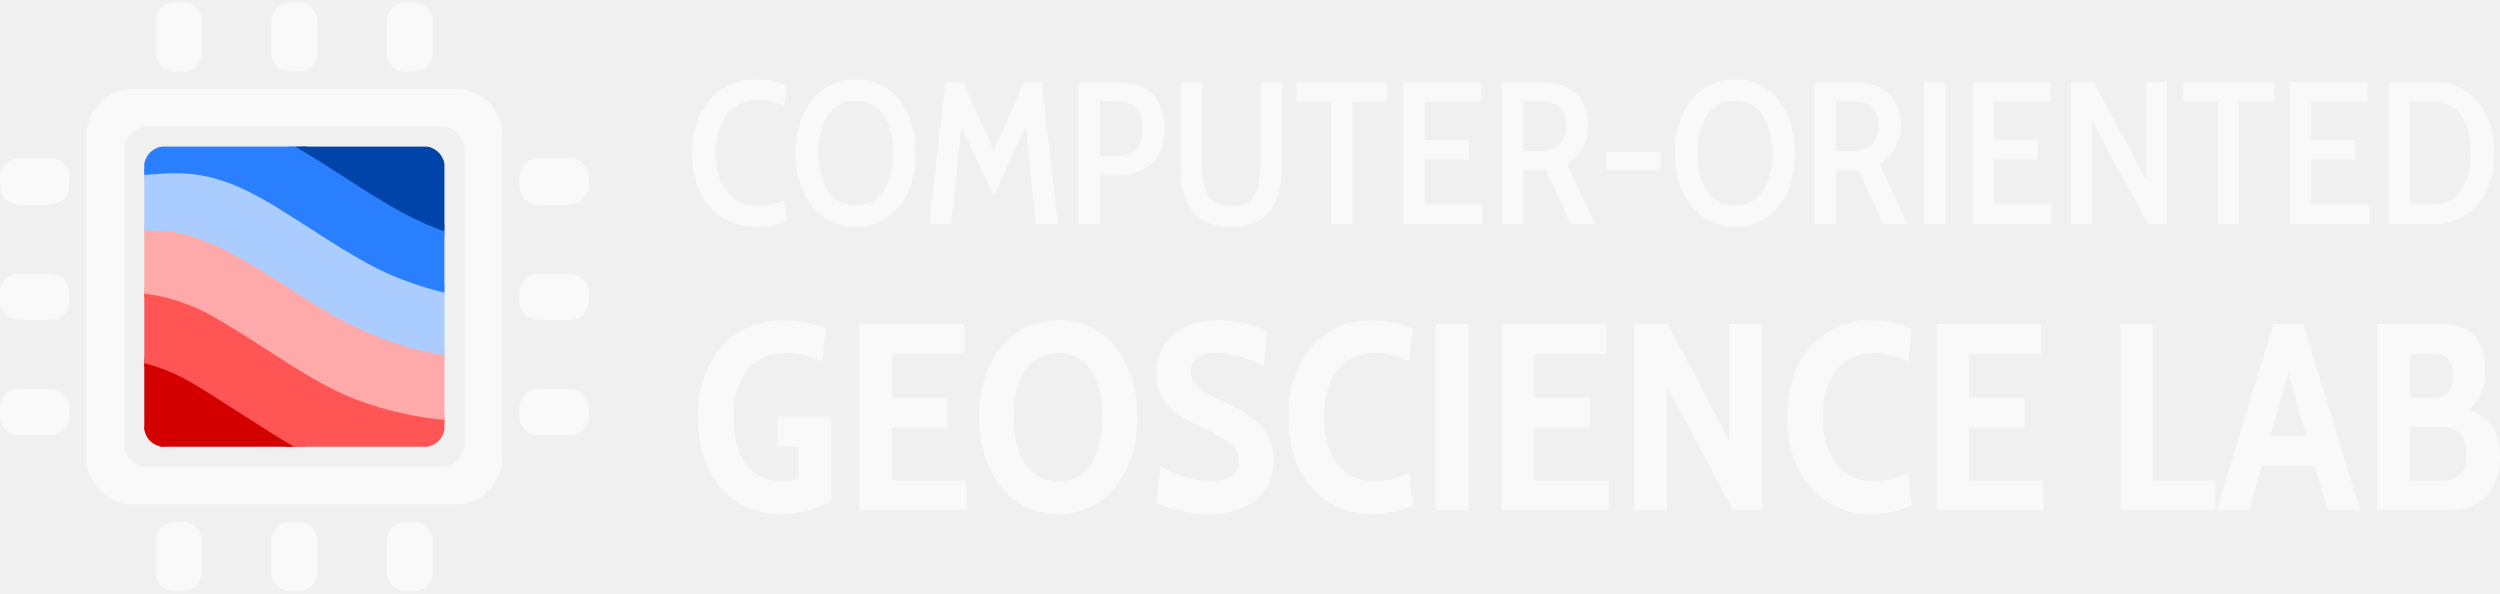
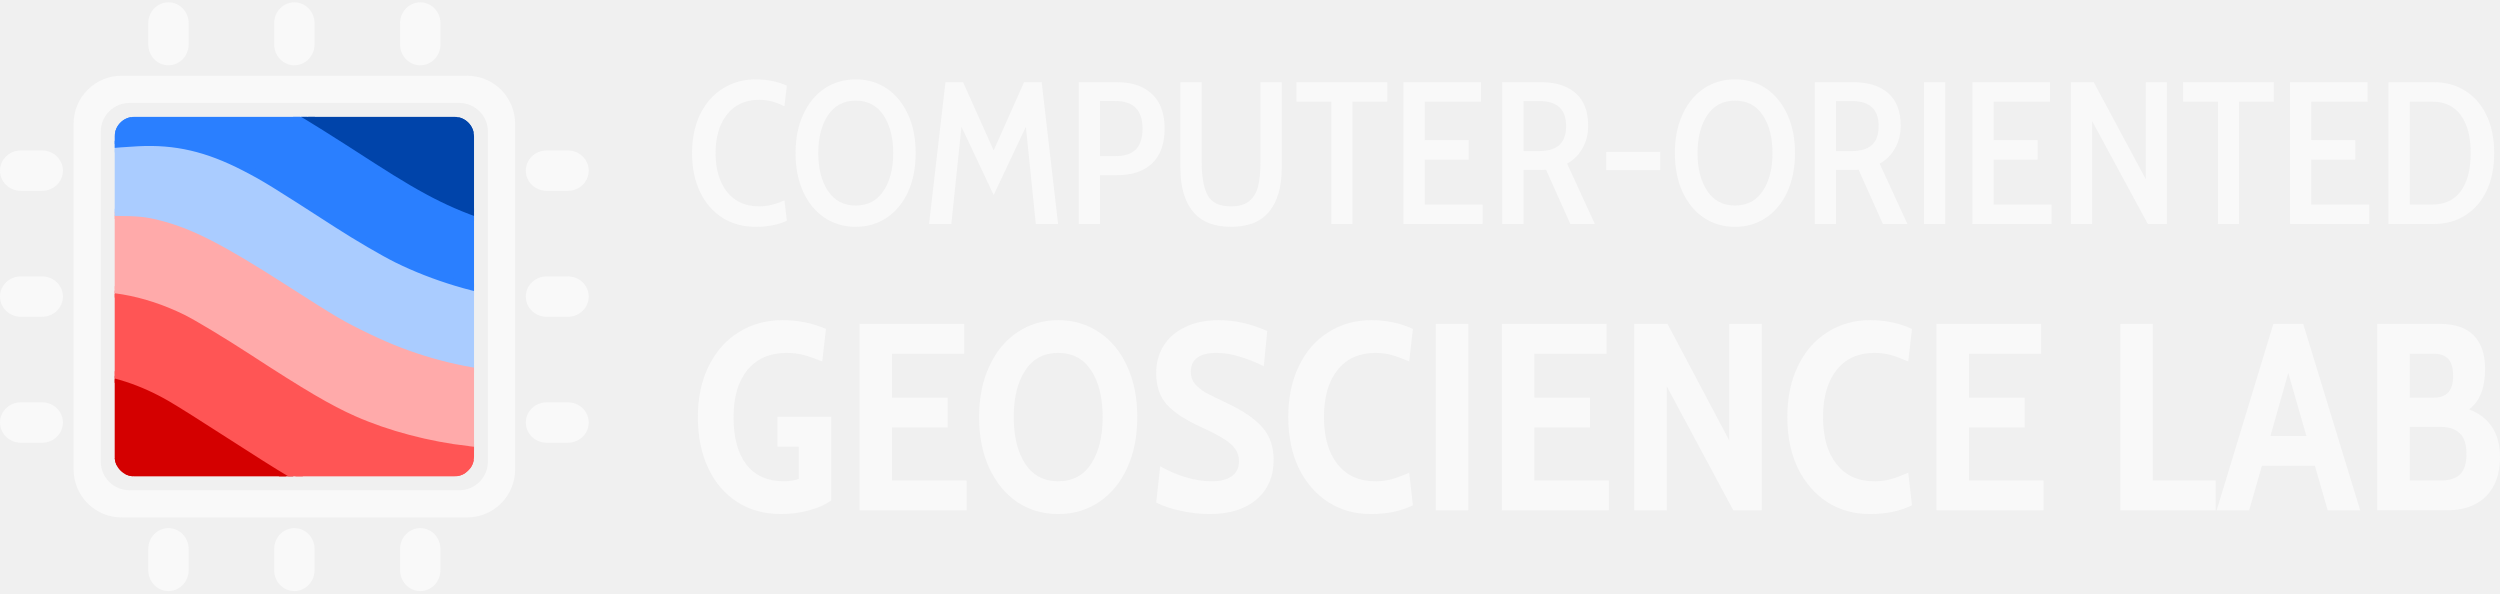
<svg xmlns="http://www.w3.org/2000/svg" width="891.766mm" height="211.667mm" viewBox="0 0 891.766 211.667" version="1.1" id="svg8">
  <defs id="defs2">
    <clipPath clipPathUnits="userSpaceOnUse" id="clipPath846">
      <path style="fill:none;fill-opacity:1;fill-rule:nonzero;stroke:#ffffff;stroke-width:0.924;stroke-linecap:round;stroke-miterlimit:4;stroke-dasharray:none" d="m -598.054,-154.244 a 70.113,70.113 0 0 1 -70.113,70.113 70.113,70.113 0 0 1 -70.113,-70.113 70.113,70.113 0 0 1 70.113,-70.113 70.113,70.113 0 0 1 70.113,70.113 z" id="path848" />
    </clipPath>
    <clipPath clipPathUnits="userSpaceOnUse" id="clipPath1107">
      <rect style="fill:none;fill-opacity:1;stroke:#ffff00;stroke-width:0.939" id="rect1109" width="113.859" height="113.859" x="611.328" y="-211.117" ry="7.558" transform="scale(-1,1)" />
    </clipPath>
    <clipPath clipPathUnits="userSpaceOnUse" id="clipPath1107-75-6">
      <rect style="fill:none;fill-opacity:1;stroke:#ffff00;stroke-width:0.939" id="rect1109-3-2" width="113.859" height="113.859" x="611.328" y="-211.117" ry="7.558" transform="scale(-1,1)" />
+     </clipPath>
+     <clipPath clipPathUnits="userSpaceOnUse" id="clipPath919">
+       <rect style="fill:none;fill-opacity:1;stroke:#ffff00;stroke-width:0.923" id="rect921" width="111.793" height="112.089" x="98.29" y="612.213" ry="6.103" transform="matrix(0,-1,-1,0,0,0)" />
+     </clipPath>
+     <clipPath clipPathUnits="userSpaceOnUse" id="clipPath919-3">
+       <rect style="fill:none;fill-opacity:1;stroke:#ffff00;stroke-width:0.923" id="rect921-6" width="111.793" height="112.089" x="98.29" y="612.213" ry="6.103" transform="matrix(0,-1,-1,0,0,0)" />
    </clipPath>
  </defs>
  <g id="layer1" transform="translate(774.0003,260.0771)">
    <g id="g889" transform="matrix(1.11045,0,0,1.11045,72.46816,12.05598)">
      <g aria-label="COMPUTER-ORIENTED " style="font-style:normal;font-variant:normal;font-weight:normal;font-stretch:normal;font-size:65.066px;line-height:1.25;font-family:ABeeZee;-inkscape-font-specification:ABeeZee;letter-spacing:0px;word-spacing:0px;fill:#f9f9f9;fill-opacity:1;stroke:none;stroke-width:0.488" id="text826">
        <path d="m -519.469,-172.204 q -6.051,0 -10.671,-2.863 -4.62,-2.928 -7.222,-8.263 -2.603,-5.401 -2.603,-12.558 0,-7.092 2.603,-12.493 2.668,-5.401 7.287,-8.263 4.685,-2.928 10.541,-2.928 5.401,0 10.02,2.017 l -0.781,6.637 q -2.082,-1.041 -4.034,-1.562 -1.887,-0.521 -4.099,-0.521 -6.637,0 -10.346,4.75 -3.644,4.685 -3.644,12.363 0,7.678 3.644,12.428 3.709,4.685 10.346,4.685 4.034,0 8.133,-1.952 l 0.781,6.572 q -4.229,1.952 -9.955,1.952 z" style="font-style:normal;font-variant:normal;font-weight:500;font-stretch:condensed;font-family:'Cabin Condensed';-inkscape-font-specification:'Cabin Condensed,  Medium Condensed';fill:#f9f9f9;fill-opacity:1;stroke-width:0.488" id="path902" />
        <path d="m -487.391,-172.204 q -5.596,0 -10.02,-2.928 -4.359,-2.928 -6.832,-8.263 -2.473,-5.401 -2.473,-12.493 0,-7.092 2.473,-12.428 2.473,-5.401 6.832,-8.328 4.425,-2.928 10.02,-2.928 5.596,0 9.955,2.928 4.359,2.928 6.832,8.328 2.473,5.335 2.473,12.428 0,7.092 -2.473,12.493 -2.473,5.335 -6.832,8.263 -4.359,2.928 -9.955,2.928 z m 0,-6.832 q 5.791,0 8.914,-4.685 3.123,-4.685 3.123,-12.167 0,-7.483 -3.123,-12.167 -3.123,-4.685 -8.914,-4.685 -5.791,0 -8.914,4.685 -3.123,4.685 -3.123,12.167 0,7.483 3.123,12.167 3.123,4.685 8.914,4.685 z" style="font-style:normal;font-variant:normal;font-weight:500;font-stretch:condensed;font-family:'Cabin Condensed';-inkscape-font-specification:'Cabin Condensed,  Medium Condensed';fill:#f9f9f9;fill-opacity:1;stroke-width:0.488" id="path904" />
        <path d="m -429.548,-173.115 -3.188,-31.232 -10.346,21.927 -10.346,-21.927 -3.253,31.232 h -7.157 l 5.27,-45.546 h 5.661 l 9.825,21.927 9.76,-21.927 h 5.661 l 5.27,45.546 z" style="font-style:normal;font-variant:normal;font-weight:500;font-stretch:condensed;font-family:'Cabin Condensed';-inkscape-font-specification:'Cabin Condensed,  Medium Condensed';fill:#f9f9f9;fill-opacity:1;stroke-width:0.488" id="path906" />
        <path d="m -415.754,-218.662 h 12.363 q 7.157,0 11.191,3.839 4.034,3.774 4.034,11.061 0,7.352 -4.034,11.191 -4.034,3.774 -11.191,3.774 h -5.531 v 15.681 h -6.832 z m 11.777,23.749 q 4.425,0 6.572,-2.147 2.147,-2.212 2.147,-6.702 0,-8.849 -8.719,-8.849 h -4.945 v 17.698 z" style="font-style:normal;font-variant:normal;font-weight:500;font-stretch:condensed;font-family:'Cabin Condensed';-inkscape-font-specification:'Cabin Condensed,  Medium Condensed';fill:#f9f9f9;fill-opacity:1;stroke-width:0.488" id="path908" />
        <path d="m -366.824,-172.204 q -8.198,0 -12.232,-4.88 -4.034,-4.945 -4.034,-13.859 v -27.718 h 6.832 v 25.831 q 0,6.832 1.887,10.476 1.952,3.579 7.548,3.579 3.839,0 5.921,-1.757 2.082,-1.822 2.798,-4.815 0.716,-3.058 0.716,-7.483 v -25.831 h 6.832 v 27.718 q 0,8.914 -4.034,13.859 -4.034,4.88 -12.232,4.88 z" style="font-style:normal;font-variant:normal;font-weight:500;font-stretch:condensed;font-family:'Cabin Condensed';-inkscape-font-specification:'Cabin Condensed,  Medium Condensed';fill:#f9f9f9;fill-opacity:1;stroke-width:0.488" id="path910" />
        <path d="m -334.616,-212.415 h -11.191 v -6.246 h 29.15 v 6.246 h -11.191 v 39.3 h -6.767 z" style="font-style:normal;font-variant:normal;font-weight:500;font-stretch:condensed;font-family:'Cabin Condensed';-inkscape-font-specification:'Cabin Condensed,  Medium Condensed';fill:#f9f9f9;fill-opacity:1;stroke-width:0.488" id="path912" />
        <path d="m -311.452,-218.662 h 24.92 v 6.246 h -18.088 v 12.363 h 14.119 v 6.246 h -14.119 v 14.445 h 18.609 v 6.246 h -25.441 z" style="font-style:normal;font-variant:normal;font-weight:500;font-stretch:condensed;font-family:'Cabin Condensed';-inkscape-font-specification:'Cabin Condensed,  Medium Condensed';fill:#f9f9f9;fill-opacity:1;stroke-width:0.488" id="path914" />
        <path d="m -279.7,-218.662 h 12.363 q 7.157,0 11.191,3.514 4.034,3.514 4.034,10.476 0,4.034 -1.822,7.222 -1.757,3.188 -4.945,4.945 l 8.914,19.39 h -7.873 l -7.808,-17.438 q -0.39,0.065 -1.497,0.065 h -5.726 v 17.373 h -6.832 z m 11.777,22.123 q 4.425,0 6.572,-1.952 2.147,-2.017 2.147,-6.051 0,-4.099 -2.147,-6.051 -2.147,-2.017 -6.572,-2.017 h -4.945 v 16.071 z" style="font-style:normal;font-variant:normal;font-weight:500;font-stretch:condensed;font-family:'Cabin Condensed';-inkscape-font-specification:'Cabin Condensed,  Medium Condensed';fill:#f9f9f9;fill-opacity:1;stroke-width:0.488" id="path916" />
        <path d="m -246.321,-196.279 h 17.373 v 5.856 h -17.373 z" style="font-style:normal;font-variant:normal;font-weight:500;font-stretch:condensed;font-family:'Cabin Condensed';-inkscape-font-specification:'Cabin Condensed,  Medium Condensed';fill:#f9f9f9;fill-opacity:1;stroke-width:0.488" id="path918" />
        <path d="m -204.939,-172.204 q -5.596,0 -10.02,-2.928 -4.359,-2.928 -6.832,-8.263 -2.473,-5.401 -2.473,-12.493 0,-7.092 2.473,-12.428 2.473,-5.401 6.832,-8.328 4.425,-2.928 10.02,-2.928 5.596,0 9.955,2.928 4.359,2.928 6.832,8.328 2.473,5.335 2.473,12.428 0,7.092 -2.473,12.493 -2.473,5.335 -6.832,8.263 -4.359,2.928 -9.955,2.928 z m 0,-6.832 q 5.791,0 8.914,-4.685 3.123,-4.685 3.123,-12.167 0,-7.483 -3.123,-12.167 -3.123,-4.685 -8.914,-4.685 -5.791,0 -8.914,4.685 -3.123,4.685 -3.123,12.167 0,7.483 3.123,12.167 3.123,4.685 8.914,4.685 z" style="font-style:normal;font-variant:normal;font-weight:500;font-stretch:condensed;font-family:'Cabin Condensed';-inkscape-font-specification:'Cabin Condensed,  Medium Condensed';fill:#f9f9f9;fill-opacity:1;stroke-width:0.488" id="path920" />
        <path d="m -179.303,-218.662 h 12.363 q 7.157,0 11.191,3.514 4.034,3.514 4.034,10.476 0,4.034 -1.822,7.222 -1.757,3.188 -4.945,4.945 l 8.914,19.39 h -7.873 l -7.808,-17.438 q -0.39,0.065 -1.497,0.065 h -5.726 v 17.373 h -6.832 z m 11.777,22.123 q 4.425,0 6.572,-1.952 2.147,-2.017 2.147,-6.051 0,-4.099 -2.147,-6.051 -2.147,-2.017 -6.572,-2.017 h -4.945 v 16.071 z" style="font-style:normal;font-variant:normal;font-weight:500;font-stretch:condensed;font-family:'Cabin Condensed';-inkscape-font-specification:'Cabin Condensed,  Medium Condensed';fill:#f9f9f9;fill-opacity:1;stroke-width:0.488" id="path922" />
        <path d="m -144.232,-218.662 h 6.832 v 45.546 h -6.832 z" style="font-style:normal;font-variant:normal;font-weight:500;font-stretch:condensed;font-family:'Cabin Condensed';-inkscape-font-specification:'Cabin Condensed,  Medium Condensed';fill:#f9f9f9;fill-opacity:1;stroke-width:0.488" id="path924" />
        <path d="m -128.681,-218.662 h 24.92 v 6.246 h -18.088 v 12.363 h 14.119 v 6.246 h -14.119 v 14.445 h 18.609 v 6.246 h -25.441 z" style="font-style:normal;font-variant:normal;font-weight:500;font-stretch:condensed;font-family:'Cabin Condensed';-inkscape-font-specification:'Cabin Condensed,  Medium Condensed';fill:#f9f9f9;fill-opacity:1;stroke-width:0.488" id="path926" />
        <path d="m -97.059,-218.662 h 7.352 l 16.722,31.167 v -31.167 h 6.767 v 45.546 h -6.116 l -17.893,-33.054 v 33.054 h -6.832 z" style="font-style:normal;font-variant:normal;font-weight:500;font-stretch:condensed;font-family:'Cabin Condensed';-inkscape-font-specification:'Cabin Condensed,  Medium Condensed';fill:#f9f9f9;fill-opacity:1;stroke-width:0.488" id="path928" />
        <path d="m -49.821,-212.415 h -11.191 v -6.246 h 29.15 v 6.246 h -11.191 v 39.3 h -6.767 z" style="font-style:normal;font-variant:normal;font-weight:500;font-stretch:condensed;font-family:'Cabin Condensed';-inkscape-font-specification:'Cabin Condensed,  Medium Condensed';fill:#f9f9f9;fill-opacity:1;stroke-width:0.488" id="path930" />
        <path d="m -26.658,-218.662 h 24.92 v 6.246 H -19.826 v 12.363 h 14.119 v 6.246 H -19.826 v 14.445 h 18.609 v 6.246 h -25.441 z" style="font-style:normal;font-variant:normal;font-weight:500;font-stretch:condensed;font-family:'Cabin Condensed';-inkscape-font-specification:'Cabin Condensed,  Medium Condensed';fill:#f9f9f9;fill-opacity:1;stroke-width:0.488" id="path932" />
        <path d="M 4.965,-218.662 H 19.604 q 5.596,0 9.955,2.733 4.425,2.733 6.897,7.873 2.473,5.14 2.473,12.167 0,7.027 -2.473,12.167 -2.473,5.14 -6.897,7.873 -4.359,2.733 -9.955,2.733 H 4.965 Z m 14.054,39.3 q 6.051,0 9.174,-4.294 3.188,-4.359 3.188,-12.232 0,-7.873 -3.188,-12.167 -3.123,-4.359 -9.174,-4.359 h -7.222 v 33.054 z" style="font-style:normal;font-variant:normal;font-weight:500;font-stretch:condensed;font-family:'Cabin Condensed';-inkscape-font-specification:'Cabin Condensed,  Medium Condensed';fill:#f9f9f9;fill-opacity:1;stroke-width:0.488" id="path934" />
      </g>
      <g aria-label="GEOSCIENCE LAB" style="font-style:normal;font-variant:normal;font-weight:normal;font-stretch:normal;font-size:85.547px;line-height:1.25;font-family:ABeeZee;-inkscape-font-specification:ABeeZee;letter-spacing:0px;word-spacing:0px;fill:#f9f9f9;fill-opacity:1;stroke:none;stroke-width:0.642" id="text832">
        <path d="m -511.411,-79.945 q -7.956,0 -14.03,-3.85 -5.988,-3.85 -9.325,-10.864 -3.336,-7.1 -3.336,-16.425 0,-9.41 3.507,-16.425 3.507,-7.1 9.667,-10.864 6.159,-3.85 13.944,-3.85 7.614,0 14.03,2.823 l -1.198,10.437 q -3.336,-1.369 -5.903,-2.053 -2.481,-0.684 -5.561,-0.684 -8.041,0 -12.575,5.475 -4.448,5.475 -4.448,15.142 0,9.838 4.106,15.227 4.192,5.389 12.062,5.389 2.652,0 4.791,-0.77 v -10.351 h -6.844 v -9.581 h 17.28 v 26.862 q -2.909,2.053 -7.1,3.165 -4.192,1.198 -9.068,1.198 z" style="font-style:normal;font-variant:normal;font-weight:bold;font-stretch:condensed;font-family:'Cabin Condensed';-inkscape-font-specification:'Cabin Condensed,  Bold Condensed';fill:#f9f9f9;fill-opacity:1;stroke-width:0.642" id="path937" />
        <path d="m -486.175,-141.025 h 33.62 v 9.581 h -23.183 v 14.115 h 17.879 v 9.581 h -17.879 v 17.024 h 23.953 v 9.581 h -34.39 z" style="font-style:normal;font-variant:normal;font-weight:bold;font-stretch:condensed;font-family:'Cabin Condensed';-inkscape-font-specification:'Cabin Condensed,  Bold Condensed';fill:#f9f9f9;fill-opacity:1;stroke-width:0.642" id="path939" />
        <path d="m -422.357,-79.945 q -7.357,0 -13.174,-3.85 -5.732,-3.935 -8.982,-10.95 -3.251,-7.1 -3.251,-16.339 0,-9.239 3.251,-16.254 3.251,-7.1 8.982,-10.95 5.817,-3.935 13.174,-3.935 7.357,0 13.089,3.85 5.817,3.85 9.068,10.95 3.251,7.1 3.251,16.339 0,9.239 -3.251,16.339 -3.251,7.1 -9.068,10.95 -5.732,3.85 -13.089,3.85 z m 0,-10.522 q 6.929,0 10.608,-5.646 3.679,-5.646 3.679,-14.971 0,-9.325 -3.679,-14.971 -3.679,-5.646 -10.608,-5.646 -6.929,0 -10.608,5.646 -3.679,5.646 -3.679,14.971 0,9.325 3.679,14.971 3.679,5.646 10.608,5.646 z" style="font-style:normal;font-variant:normal;font-weight:bold;font-stretch:condensed;font-family:'Cabin Condensed';-inkscape-font-specification:'Cabin Condensed,  Bold Condensed';fill:#f9f9f9;fill-opacity:1;stroke-width:0.642" id="path941" />
        <path d="m -373.681,-79.945 q -4.62,0 -9.239,-1.027 -4.534,-0.941 -7.956,-2.652 l 1.283,-11.634 q 8.726,4.791 16.596,4.791 4.106,0 6.416,-1.625 2.31,-1.711 2.31,-4.791 0,-2.31 -1.198,-3.935 -1.112,-1.711 -3.679,-3.251 -2.481,-1.625 -7.186,-3.764 -7.614,-3.422 -11.121,-7.271 -3.422,-3.85 -3.422,-10.095 0,-4.962 2.395,-8.811 2.395,-3.85 6.929,-5.988 4.534,-2.224 10.779,-2.224 7.785,0 15.57,3.507 l -1.112,11.292 q -4.363,-2.139 -8.041,-3.165 -3.593,-1.112 -7.271,-1.112 -3.935,0 -6.074,1.54 -2.053,1.54 -2.053,4.534 0,2.31 1.369,3.935 1.369,1.54 3.336,2.737 2.053,1.112 7.357,3.593 7.614,3.679 11.036,7.699 3.507,4.021 3.507,10.351 0,7.956 -5.475,12.661 -5.475,4.705 -15.056,4.705 z" style="font-style:normal;font-variant:normal;font-weight:bold;font-stretch:condensed;font-family:'Cabin Condensed';-inkscape-font-specification:'Cabin Condensed,  Bold Condensed';fill:#f9f9f9;fill-opacity:1;stroke-width:0.642" id="path943" />
        <path d="m -322.011,-79.945 q -7.528,0 -13.516,-3.764 -5.988,-3.85 -9.496,-10.864 -3.422,-7.1 -3.422,-16.511 0,-9.41 3.422,-16.425 3.422,-7.1 9.496,-10.864 6.074,-3.85 13.687,-3.85 7.357,0 13.431,2.823 l -1.198,10.437 q -3.165,-1.369 -5.561,-2.053 -2.395,-0.684 -5.304,-0.684 -7.785,0 -12.148,5.475 -4.363,5.475 -4.363,15.142 0,9.667 4.363,15.142 4.363,5.475 12.062,5.475 2.994,0 5.389,-0.684 2.395,-0.684 5.561,-2.053 l 1.198,10.437 q -5.646,2.823 -13.602,2.823 z" style="font-style:normal;font-variant:normal;font-weight:bold;font-stretch:condensed;font-family:'Cabin Condensed';-inkscape-font-specification:'Cabin Condensed,  Bold Condensed';fill:#f9f9f9;fill-opacity:1;stroke-width:0.642" id="path945" />
        <path d="m -301.052,-141.025 h 10.437 v 59.883 h -10.437 z" style="font-style:normal;font-variant:normal;font-weight:bold;font-stretch:condensed;font-family:'Cabin Condensed';-inkscape-font-specification:'Cabin Condensed,  Bold Condensed';fill:#f9f9f9;fill-opacity:1;stroke-width:0.642" id="path947" />
        <path d="m -279.837,-141.025 h 33.62 v 9.581 h -23.183 v 14.115 h 17.879 v 9.581 h -17.879 v 17.024 h 23.953 v 9.581 h -34.39 z" style="font-style:normal;font-variant:normal;font-weight:bold;font-stretch:condensed;font-family:'Cabin Condensed';-inkscape-font-specification:'Cabin Condensed,  Bold Condensed';fill:#f9f9f9;fill-opacity:1;stroke-width:0.642" id="path949" />
        <path d="m -237.32,-141.025 h 10.693 l 19.847,37.469 v -37.469 h 10.437 v 59.883 h -9.154 l -21.387,-39.865 v 39.865 h -10.437 z" style="font-style:normal;font-variant:normal;font-weight:bold;font-stretch:condensed;font-family:'Cabin Condensed';-inkscape-font-specification:'Cabin Condensed,  Bold Condensed';fill:#f9f9f9;fill-opacity:1;stroke-width:0.642" id="path951" />
        <path d="m -161.697,-79.945 q -7.528,0 -13.516,-3.764 -5.988,-3.85 -9.496,-10.864 -3.422,-7.1 -3.422,-16.511 0,-9.41 3.422,-16.425 3.422,-7.1 9.496,-10.864 6.074,-3.85 13.687,-3.85 7.357,0 13.431,2.823 l -1.198,10.437 q -3.165,-1.369 -5.561,-2.053 -2.395,-0.684 -5.304,-0.684 -7.785,0 -12.148,5.475 -4.363,5.475 -4.363,15.142 0,9.667 4.363,15.142 4.363,5.475 12.062,5.475 2.994,0 5.389,-0.684 2.395,-0.684 5.561,-2.053 l 1.198,10.437 q -5.646,2.823 -13.602,2.823 z" style="font-style:normal;font-variant:normal;font-weight:bold;font-stretch:condensed;font-family:'Cabin Condensed';-inkscape-font-specification:'Cabin Condensed,  Bold Condensed';fill:#f9f9f9;fill-opacity:1;stroke-width:0.642" id="path953" />
        <path d="m -140.225,-141.025 h 33.62 v 9.581 h -23.183 v 14.115 h 17.879 v 9.581 h -17.879 v 17.024 h 23.953 v 9.581 h -34.39 z" style="font-style:normal;font-variant:normal;font-weight:bold;font-stretch:condensed;font-family:'Cabin Condensed';-inkscape-font-specification:'Cabin Condensed,  Bold Condensed';fill:#f9f9f9;fill-opacity:1;stroke-width:0.642" id="path955" />
        <path d="m -81.198,-141.025 h 10.437 v 50.301 h 20.189 v 9.581 h -30.626 z" style="font-style:normal;font-variant:normal;font-weight:bold;font-stretch:condensed;font-family:'Cabin Condensed';-inkscape-font-specification:'Cabin Condensed,  Bold Condensed';fill:#f9f9f9;fill-opacity:1;stroke-width:0.642" id="path957" />
        <path d="m -18.663,-95.429 h -17.024 l -4.106,14.286 h -10.437 l 18.221,-59.883 h 9.581 l 18.307,59.883 h -10.437 z m -2.737,-9.581 -5.817,-20.275 -5.732,20.275 z" style="font-style:normal;font-variant:normal;font-weight:bold;font-stretch:condensed;font-family:'Cabin Condensed';-inkscape-font-specification:'Cabin Condensed,  Bold Condensed';fill:#f9f9f9;fill-opacity:1;stroke-width:0.642" id="path959" />
        <path d="m 30.868,-113.565 q 9.923,3.85 9.923,15.398 0,8.041 -4.534,12.575 -4.534,4.448 -12.49,4.448 H 1.355 v -59.883 H 21.373 q 7.357,0 10.95,3.679 3.679,3.679 3.679,10.779 0,9.153 -5.133,13.003 z m -19.077,-3.764 h 7.699 q 3.165,0 4.705,-1.711 1.54,-1.711 1.54,-5.304 0,-3.764 -1.54,-5.389 -1.54,-1.711 -4.705,-1.711 H 11.791 Z m 10.095,26.605 q 3.935,0 5.988,-1.882 2.139,-1.968 2.139,-6.587 0,-4.791 -2.224,-6.758 -2.139,-1.968 -5.903,-1.968 H 11.791 v 17.195 z" style="font-style:normal;font-variant:normal;font-weight:bold;font-stretch:condensed;font-family:'Cabin Condensed';-inkscape-font-specification:'Cabin Condensed,  Bold Condensed';fill:#f9f9f9;fill-opacity:1;stroke-width:0.642" id="path961" />
      </g>
    </g>
    <flowRoot xml:space="preserve" id="flowRoot869" style="font-style:normal;font-variant:normal;font-weight:normal;font-stretch:normal;font-size:133.333px;line-height:1.25;font-family:ABeeZee;-inkscape-font-specification:ABeeZee;letter-spacing:0px;word-spacing:0px;fill:#000000;fill-opacity:1;stroke:none" transform="matrix(0.2645833,0,0,0.2645833,-774.0003,-260.0771)">
      <flowRegion id="flowRegion871">
        <rect id="rect873" width="24.244" height="1090.965" x="5563.92" y="1806.112" />
      </flowRegion>
      <flowPara id="flowPara875" />
    </flowRoot>
-     <g id="g995" transform="translate(261.5381,107.0015)">
-       <path id="rect852-1" style="fill:#f9f9f9;fill-opacity:1;stroke:#f9f9f9;stroke-width:1.212" d="m -988.032,-334.757 c -8.874,0 -16.018,7.144 -16.018,16.018 v 114.987 c 0,8.874 7.144,16.018 16.018,16.018 h 114.987 c 8.874,0 16.018,-7.144 16.018,-16.018 v -114.987 c 0,-8.874 -7.144,-16.018 -16.018,-16.018 z m 4.969,12.252 h 105.05 c 4.839,0 8.734,3.896 8.734,8.734 v 105.05 c 0,4.839 -3.896,8.734 -8.734,8.734 h -105.05 c -4.839,0 -8.734,-3.896 -8.734,-8.734 V -313.77 c 0,-4.839 3.896,-8.734 8.734,-8.734 z" />
-       <g clip-path="url(#clipPath1107-75-6)" id="g839-2-8" transform="matrix(0.9402747,0,0,0.940273,-302.1922,-116.2675)">
-         <path style="fill:#d40000;fill-opacity:1;fill-rule:nonzero;stroke:#d40000;stroke-width:2.203;stroke-linecap:round;stroke-miterlimit:4;stroke-dasharray:none" d="m -678.24,-78.208 c -12.225,-1.78 -24.591,-6.697 -34.574,-13.746 -6.108,-4.314 -14.554,-13.128 -18.989,-19.817 -3.683,-5.556 -7.936,-14.121 -8.834,-17.794 -0.367,-1.5 -0.287,-1.584 1.274,-1.339 0.916,0.144 3.501,0.403 5.745,0.575 4.702,0.362 12.304,2.361 17.775,4.675 5.627,2.38 14.55,7.663 27.1,16.045 13.323,8.898 21.678,13.787 29.328,17.159 6.3,2.777 14.921,5.727 20.21,6.915 l 3.497,0.785 -4.662,1.798 c -11.994,4.625 -26.34,6.422 -37.87,4.743 z" id="path971-7-7" />
-         <path style="fill:#ff5555;fill-opacity:1;fill-rule:nonzero;stroke:#ff5555;stroke-width:2.203;stroke-linecap:round;stroke-miterlimit:4;stroke-dasharray:none" d="m -639.788,-87.148 c -10.655,-2.791 -20.932,-6.993 -30.282,-12.379 -2.577,-1.485 -10.849,-6.68 -18.382,-11.545 -7.533,-4.865 -15.81,-10.061 -18.395,-11.546 -9.072,-5.215 -17.878,-8.065 -28.776,-9.313 l -6.083,-0.697 -1.041,-4.079 c -1.319,-5.169 -2.557,-16.525 -1.874,-17.193 0.281,-0.275 3.265,-0.803 6.631,-1.173 13.016,-1.431 25.783,1.375 38.983,8.567 2.689,1.465 10.032,6.082 16.318,10.261 19.328,12.847 28.508,17.968 39.695,22.145 9.793,3.657 24.663,6.821 32.05,6.821 1.605,0 2.918,0.215 2.918,0.478 0,0.967 -9.749,10.469 -13.987,13.633 -4.482,3.345 -11.18,7.473 -12.045,7.422 -0.267,-0.016 -2.845,-0.647 -5.73,-1.403 z" id="path973-0-9" />
-         <path style="fill:#ffaaaa;fill-opacity:1;fill-rule:nonzero;stroke:#ffaaaa;stroke-width:2.203;stroke-linecap:round;stroke-miterlimit:4;stroke-dasharray:none" d="m -613.801,-108.776 c -12.218,-1.401 -24.75,-4.703 -34.999,-9.222 -7.521,-3.316 -15.572,-8.031 -32.593,-19.089 -7.889,-5.125 -17.228,-10.732 -20.754,-12.46 -12.936,-6.339 -26.455,-8.609 -38.59,-6.48 l -4.205,0.738 0.29,-3.529 c 0.554,-6.736 0.835,-8.634 2.023,-13.694 l 1.194,-5.086 3.908,-0.731 c 6.102,-1.141 14.497,-1.425 20.099,-0.678 12.719,1.696 23.407,6.511 43.526,19.609 7.201,4.688 15.553,9.971 18.56,11.741 16.684,9.818 33.886,15.415 52.694,17.145 l 7.36,0.677 -1.111,2.818 c -1.8,4.566 -5.163,11.005 -7.951,15.222 -1.43,2.163 -2.645,3.899 -2.701,3.857 -0.056,-0.042 -3.093,-0.419 -6.751,-0.839 z" id="path975-9-2" />
-         <path style="fill:#aaccff;fill-opacity:1;fill-rule:nonzero;stroke:#aaccff;stroke-width:2.203;stroke-linecap:round;stroke-miterlimit:4;stroke-dasharray:none" d="m -604.528,-132.087 c -14.449,-1.707 -26.889,-5.279 -39.558,-11.36 -8.313,-3.99 -10.341,-5.173 -25.572,-14.923 -20.633,-13.208 -30.209,-18.078 -40.659,-20.68 -4.167,-1.038 -6.956,-1.309 -13.684,-1.332 -4.648,-0.016 -10.221,0.189 -12.385,0.454 -2.962,0.364 -4.552,0.978 -4.552,0.446 0,-1.144 5.74,-12.295 8.08,-15.939 2.509,-3.907 3.129,-4.166 12.431,-5.178 4.721,-0.514 7.649,-0.511 12.297,0.012 13.964,1.571 22.576,5.449 44.741,20.147 6.892,4.57 15.308,9.925 18.703,11.9 14.906,8.671 32.204,14.24 48.465,15.602 l 4.517,0.378 v 3.39 c 0,2.793 -1.2,10.094 -2.743,16.689 -0.358,1.53 -0.441,1.533 -10.079,0.394 z" id="path977-3-0" />
-         <path style="fill:#2a7fff;fill-opacity:1;fill-rule:nonzero;stroke:#2a7fff;stroke-width:2.203;stroke-linecap:round;stroke-miterlimit:4;stroke-dasharray:none" d="m -598.7,-154.543 c -11.982,-1.356 -26.074,-5.579 -37.591,-11.266 -4.167,-2.058 -12.559,-6.95 -18.65,-10.871 -19.676,-12.67 -22.63,-14.479 -28.882,-17.693 -11.648,-5.987 -21.487,-8.262 -33.187,-7.673 -3.686,0.186 -7.864,0.515 -9.283,0.733 l -2.581,0.395 1.28,-1.798 c 2.325,-3.264 9.821,-10.304 14.739,-13.841 l 4.84,-3.481 7.887,0.04 c 9.041,0.046 14.802,1.203 23.201,4.661 6.741,2.775 11.944,5.812 26.939,15.722 21.527,14.228 31.813,19.447 46.041,23.363 4.007,1.103 7.941,2.197 8.742,2.431 1.218,0.356 1.578,0.998 2.191,3.911 0.404,1.917 0.902,6.304 1.107,9.749 l 0.373,6.264 -1.399,-0.076 c -0.769,-0.042 -3.366,-0.298 -5.77,-0.57 z" id="path979-6-2" />
-         <path style="fill:#0044aa;fill-opacity:1;fill-rule:nonzero;stroke:#0044aa;stroke-width:2.203;stroke-linecap:round;stroke-miterlimit:4;stroke-dasharray:none" d="m -603.945,-177.71 c -13.525,-4.054 -22.246,-8.31 -38.756,-18.918 -26.597,-17.088 -29.547,-18.74 -39.048,-21.877 -5.4,-1.783 -12.879,-2.947 -19.524,-3.039 l -7.301,-0.224 7.761,-1.841 c 6.409,-1.521 13.942,-5.334 20.173,-6.344 6.867,-1.114 18.406,-1.097 25.392,0.035 23.309,3.78 44.459,19.39 55.231,40.766 2.571,5.101 6.53,12.283 6.53,13.434 0,0.919 -2.749,0.319 -10.458,-1.992 z" id="path981-0-3" />
+     <g id="g1285" transform="matrix(0.8076923,0,0,0.8079825,-86.68673,-246.3529)">
+       <g clip-path="url(#clipPath919-3)" id="g839-2-8-3-5" transform="matrix(1.415747,0,0,1.419496,225.1246,332.8199)">
+         <path style="fill:#d40000;fill-opacity:1;fill-rule:nonzero;stroke:#d40000;stroke-width:2.203;stroke-linecap:round;stroke-miterlimit:4;stroke-dasharray:none" d="m -678.24,-78.208 c -12.225,-1.78 -24.591,-6.697 -34.574,-13.746 -6.108,-4.314 -14.554,-13.128 -18.989,-19.817 -3.683,-5.556 -7.936,-14.121 -8.834,-17.794 -0.367,-1.5 -0.287,-1.584 1.274,-1.339 0.916,0.144 3.501,0.403 5.745,0.575 4.702,0.362 12.304,2.361 17.775,4.675 5.627,2.38 14.55,7.663 27.1,16.045 13.323,8.898 21.678,13.787 29.328,17.159 6.3,2.777 14.921,5.727 20.21,6.915 l 3.497,0.785 -4.662,1.798 c -11.994,4.625 -26.34,6.422 -37.87,4.743 z" id="path971-7-7-5-3" />
+         <path style="fill:#ff5555;fill-opacity:1;fill-rule:nonzero;stroke:#ff5555;stroke-width:2.203;stroke-linecap:round;stroke-miterlimit:4;stroke-dasharray:none" d="m -639.788,-87.148 c -10.655,-2.791 -20.932,-6.993 -30.282,-12.379 -2.577,-1.485 -10.849,-6.68 -18.382,-11.545 -7.533,-4.865 -15.81,-10.061 -18.395,-11.546 -9.072,-5.215 -17.878,-8.065 -28.776,-9.313 l -6.083,-0.697 -1.041,-4.079 c -1.319,-5.169 -2.557,-16.525 -1.874,-17.193 0.281,-0.275 3.265,-0.803 6.631,-1.173 13.016,-1.431 25.783,1.375 38.983,8.567 2.689,1.465 10.032,6.082 16.318,10.261 19.328,12.847 28.508,17.968 39.695,22.145 9.793,3.657 24.663,6.821 32.05,6.821 1.605,0 2.918,0.215 2.918,0.478 0,0.967 -9.749,10.469 -13.987,13.633 -4.482,3.345 -11.18,7.473 -12.045,7.422 -0.267,-0.016 -2.845,-0.647 -5.73,-1.403 z" id="path973-0-9-6-5" />
+         <path style="fill:#ffaaaa;fill-opacity:1;fill-rule:nonzero;stroke:#ffaaaa;stroke-width:2.203;stroke-linecap:round;stroke-miterlimit:4;stroke-dasharray:none" d="m -613.801,-108.776 c -12.218,-1.401 -24.75,-4.703 -34.999,-9.222 -7.521,-3.316 -15.572,-8.031 -32.593,-19.089 -7.889,-5.125 -17.228,-10.732 -20.754,-12.46 -12.936,-6.339 -26.455,-8.609 -38.59,-6.48 l -4.205,0.738 0.29,-3.529 c 0.554,-6.736 0.835,-8.634 2.023,-13.694 l 1.194,-5.086 3.908,-0.731 c 6.102,-1.141 14.497,-1.425 20.099,-0.678 12.719,1.696 23.407,6.511 43.526,19.609 7.201,4.688 15.553,9.971 18.56,11.741 16.684,9.818 33.886,15.415 52.694,17.145 l 7.36,0.677 -1.111,2.818 c -1.8,4.566 -5.163,11.005 -7.951,15.222 -1.43,2.163 -2.645,3.899 -2.701,3.857 -0.056,-0.042 -3.093,-0.419 -6.751,-0.839 z" id="path975-9-2-2-6" />
+         <path style="fill:#aaccff;fill-opacity:1;fill-rule:nonzero;stroke:#aaccff;stroke-width:2.203;stroke-linecap:round;stroke-miterlimit:4;stroke-dasharray:none" d="m -604.528,-132.087 c -14.449,-1.707 -26.889,-5.279 -39.558,-11.36 -8.313,-3.99 -10.341,-5.173 -25.572,-14.923 -20.633,-13.208 -30.209,-18.078 -40.659,-20.68 -4.167,-1.038 -6.956,-1.309 -13.684,-1.332 -4.648,-0.016 -10.221,0.189 -12.385,0.454 -2.962,0.364 -4.552,0.978 -4.552,0.446 0,-1.144 5.74,-12.295 8.08,-15.939 2.509,-3.907 3.129,-4.166 12.431,-5.178 4.721,-0.514 7.649,-0.511 12.297,0.012 13.964,1.571 22.576,5.449 44.741,20.147 6.892,4.57 15.308,9.925 18.703,11.9 14.906,8.671 32.204,14.24 48.465,15.602 l 4.517,0.378 v 3.39 c 0,2.793 -1.2,10.094 -2.743,16.689 -0.358,1.53 -0.441,1.533 -10.079,0.394 z" id="path977-3-0-9-2" />
+         <path style="fill:#2a7fff;fill-opacity:1;fill-rule:nonzero;stroke:#2a7fff;stroke-width:2.203;stroke-linecap:round;stroke-miterlimit:4;stroke-dasharray:none" d="m -598.7,-154.543 c -11.982,-1.356 -26.074,-5.579 -37.591,-11.266 -4.167,-2.058 -12.559,-6.95 -18.65,-10.871 -19.676,-12.67 -22.63,-14.479 -28.882,-17.693 -11.648,-5.987 -21.487,-8.262 -33.187,-7.673 -3.686,0.186 -7.864,0.515 -9.283,0.733 l -2.581,0.395 1.28,-1.798 c 2.325,-3.264 9.821,-10.304 14.739,-13.841 l 4.84,-3.481 7.887,0.04 c 9.041,0.046 14.802,1.203 23.201,4.661 6.741,2.775 11.944,5.812 26.939,15.722 21.527,14.228 31.813,19.447 46.041,23.363 4.007,1.103 7.941,2.197 8.742,2.431 1.218,0.356 1.578,0.998 2.191,3.911 0.404,1.917 0.902,6.304 1.107,9.749 l 0.373,6.264 -1.399,-0.076 c -0.769,-0.042 -3.366,-0.298 -5.77,-0.57 z" id="path979-6-2-1-9" />
+         <path style="fill:#0044aa;fill-opacity:1;fill-rule:nonzero;stroke:#0044aa;stroke-width:2.203;stroke-linecap:round;stroke-miterlimit:4;stroke-dasharray:none" d="m -603.945,-177.71 c -13.525,-4.054 -22.246,-8.31 -38.756,-18.918 -26.597,-17.088 -29.547,-18.74 -39.048,-21.877 -5.4,-1.783 -12.879,-2.947 -19.524,-3.039 l -7.301,-0.224 7.761,-1.841 c 6.409,-1.521 13.942,-5.334 20.173,-6.344 6.867,-1.114 18.406,-1.097 25.392,0.035 23.309,3.78 44.459,19.39 55.231,40.766 2.571,5.101 6.53,12.283 6.53,13.434 0,0.919 -2.749,0.319 -10.458,-1.992 z" id="path981-0-3-2-1" />
      </g>
-       <a id="a1323-7" transform="matrix(0.8235309,0,0,0.8235294,-391.9488,-156.1818)" style="fill:#f9f9f9;stroke:#f9f9f9">
-         <rect style="fill:#f9f9f9;fill-opacity:1;stroke:#f9f9f9;stroke-width:0.2" id="rect852-5-7-5" width="19.8" height="29.8" x="-713.9" y="-254.977" ry="8" />
-       </a>
-       <rect style="fill:#f9f9f9;fill-opacity:1;stroke:#f9f9f9;stroke-width:0.165" id="rect852-5-7-9-92" width="16.306" height="24.541" x="-938.691" y="-366.163" ry="6.588" />
-       <rect style="fill:#f9f9f9;fill-opacity:1;stroke:#f9f9f9;stroke-width:0.165" id="rect852-5-7-3-28" width="16.306" height="24.541" x="-897.515" y="-366.163" ry="6.588" />
-       <rect style="fill:#f9f9f9;fill-opacity:1;stroke:#f9f9f9;stroke-width:0.165" id="rect852-5-7-06-9" width="16.306" height="24.541" x="-979.868" y="-180.869" ry="6.588" />
-       <rect style="fill:#f9f9f9;fill-opacity:1;stroke:#f9f9f9;stroke-width:0.165" id="rect852-5-7-0-2-7" width="16.306" height="24.541" x="-938.691" y="-180.869" ry="6.588" />
-       <rect style="fill:#f9f9f9;fill-opacity:1;stroke:#f9f9f9;stroke-width:0.165" id="rect852-5-7-3-1-3" width="16.306" height="24.541" x="-897.515" y="-180.869" ry="6.588" />
-       <rect style="fill:#f9f9f9;fill-opacity:1;stroke:#f9f9f9;stroke-width:0.165" id="rect852-5-7-7-6" width="16.306" height="24.541" x="211.916" y="-850.162" ry="6.588" transform="rotate(-90)" />
-       <rect style="fill:#f9f9f9;fill-opacity:1;stroke:#f9f9f9;stroke-width:0.165" id="rect852-5-7-0-9-1" width="16.306" height="24.541" x="253.092" y="-850.162" ry="6.588" transform="rotate(-90)" />
-       <rect style="fill:#f9f9f9;fill-opacity:1;stroke:#f9f9f9;stroke-width:0.165" id="rect852-5-7-3-0-2" width="16.306" height="24.541" x="294.269" y="-850.162" ry="6.588" transform="rotate(-90)" />
-       <rect style="fill:#f9f9f9;fill-opacity:1;stroke:#f9f9f9;stroke-width:0.165" id="rect852-5-7-37-9" width="16.306" height="24.541" x="-310.575" y="1010.915" ry="6.588" transform="rotate(90)" />
-       <rect style="fill:#f9f9f9;fill-opacity:1;stroke:#f9f9f9;stroke-width:0.165" id="rect852-5-7-9-9-3" width="16.306" height="24.541" x="-269.398" y="1010.915" ry="6.588" transform="rotate(90)" />
-       <rect style="fill:#f9f9f9;fill-opacity:1;stroke:#f9f9f9;stroke-width:0.165" id="rect852-5-7-3-2-1" width="16.306" height="24.541" x="-228.222" y="1010.915" ry="6.588" transform="rotate(90)" />
+       <g id="g1245">
+         <g id="g1213" style="fill:#f9f9f9;fill-opacity:1">
+           <path id="rect852-1-5-7" style="fill:#f9f9f9;fill-opacity:1;stroke:none;stroke-width:1.607" d="m -797.215,16.452 c -11.77,0 -21.245,9.475 -21.245,21.245 V 190.207 c 0,11.77 9.475,21.245 21.245,21.245 h 152.51 c 11.77,0 21.245,-9.475 21.245,-21.245 V 37.697 c 0,-11.77 -9.475,-21.245 -21.245,-21.245 z m 3.461,12.009 h 145.588 c 7.034,0 12.697,5.663 12.697,12.697 v 145.588 c 0,7.034 -5.662,12.697 -12.697,12.697 h -145.588 c -7.034,0 -12.697,-5.663 -12.697,-12.697 V 41.158 c 0,-7.034 5.663,-12.697 12.697,-12.697 z" />
+           <g id="g1210" transform="translate(-75.90102,244.0294)" style="fill:#f9f9f9;fill-opacity:1">
+             <a id="a1323-7-7-7-27" transform="matrix(0.9007984,0,0,0.9325076,-10.89632,-22.21578)" style="fill:#f9f9f9;fill-opacity:1;stroke:none">
+               <rect style="fill:#f9f9f9;fill-opacity:1;stroke:none;stroke-width:0.2" id="rect852-5-7-5-0-5-09" width="19.8" height="29.8" x="-713.9" y="-254.977" ry="9.9" />
+             </a>
+             <a id="a1323-7-7-35-3" transform="matrix(0.9007984,0,0,0.9325076,44.70202,-22.21578)" style="fill:#f9f9f9;fill-opacity:1;stroke:none">
+               <rect style="fill:#f9f9f9;fill-opacity:1;stroke:none;stroke-width:0.2" id="rect852-5-7-5-0-62-6" width="19.8" height="29.8" x="-713.9" y="-254.977" ry="9.9" />
+             </a>
+             <a id="a1323-7-7-7-8" transform="matrix(0.9007983,0,0,0.9325075,-66.49466,-22.21578)" style="fill:#f9f9f9;fill-opacity:1;stroke:none">
+               <rect style="fill:#f9f9f9;fill-opacity:1;stroke:none;stroke-width:0.2" id="rect852-5-7-5-0-5-9-0" width="19.8" height="29.8" x="-713.9" y="-254.977" ry="9.9" />
+             </a>
+           </g>
+           <g id="g1210-0" transform="translate(-75.90102,476.1476)" style="fill:#f9f9f9;fill-opacity:1">
+             <a id="a1323-7-7-7-6" transform="matrix(0.9007984,0,0,0.9325076,-10.89632,-22.21578)" style="fill:#f9f9f9;fill-opacity:1;stroke:none">
+               <rect style="fill:#f9f9f9;fill-opacity:1;stroke:none;stroke-width:0.2" id="rect852-5-7-5-0-5-1" width="19.8" height="29.8" x="-713.9" y="-254.977" ry="9.9" />
+             </a>
+             <a id="a1323-7-7-35-5" transform="matrix(0.9007984,0,0,0.9325076,44.70202,-22.21578)" style="fill:#f9f9f9;fill-opacity:1;stroke:none">
+               <rect style="fill:#f9f9f9;fill-opacity:1;stroke:none;stroke-width:0.2" id="rect852-5-7-5-0-62-5" width="19.8" height="29.8" x="-713.9" y="-254.977" ry="9.9" />
+             </a>
+             <a id="a1323-7-7-7-8-4" transform="matrix(0.9007983,0,0,0.9325075,-66.49466,-22.21578)" style="fill:#f9f9f9;fill-opacity:1;stroke:none">
+               <rect style="fill:#f9f9f9;fill-opacity:1;stroke:none;stroke-width:0.2" id="rect852-5-7-5-0-5-9-7" width="19.8" height="29.8" x="-713.9" y="-254.977" ry="9.9" />
+             </a>
+           </g>
+           <g id="g1210-6" transform="rotate(-90,-444.9354,-86.17095)" style="fill:#f9f9f9;fill-opacity:1">
+             <a id="a1323-7-7-7-5" transform="matrix(0.9007984,0,0,0.9325076,-10.89632,-22.21578)" style="fill:#f9f9f9;fill-opacity:1;stroke:none">
+               <rect style="fill:#f9f9f9;fill-opacity:1;stroke:none;stroke-width:0.2" id="rect852-5-7-5-0-5-6" width="19.8" height="29.8" x="-713.9" y="-254.977" ry="9.9" />
+             </a>
+             <a id="a1323-7-7-35-9-6" transform="matrix(0.9007984,0,0,0.9325076,44.70202,-22.21578)" style="fill:#f9f9f9;fill-opacity:1;stroke:none">
+               <rect style="fill:#f9f9f9;fill-opacity:1;stroke:none;stroke-width:0.2" id="rect852-5-7-5-0-62-3-2" width="19.8" height="29.8" x="-713.9" y="-254.977" ry="9.9" />
+             </a>
+             <a id="a1323-7-7-7-8-7" transform="matrix(0.9007983,0,0,0.9325075,-66.49466,-22.21578)" style="fill:#f9f9f9;fill-opacity:1;stroke:none">
+               <rect style="fill:#f9f9f9;fill-opacity:1;stroke:none;stroke-width:0.2" id="rect852-5-7-5-0-5-9-4" width="19.8" height="29.8" x="-713.9" y="-254.977" ry="9.9" />
+             </a>
+           </g>
+           <g id="g1210-5" transform="rotate(-90,-561.0411,29.93479)" style="fill:#f9f9f9;fill-opacity:1">
+             <a id="a1323-7-7-7-2" transform="matrix(0.9007984,0,0,0.9325076,-10.89632,-22.21578)" style="fill:#f9f9f9;fill-opacity:1;stroke:none">
+               <rect style="fill:#f9f9f9;fill-opacity:1;stroke:none;stroke-width:0.2" id="rect852-5-7-5-0-5-5" width="19.8" height="29.8" x="-713.9" y="-254.977" ry="9.9" />
+             </a>
+             <a id="a1323-7-7-35-4" transform="matrix(0.9007984,0,0,0.9325076,44.70202,-22.21578)" style="fill:#f9f9f9;fill-opacity:1;stroke:none">
+               <rect style="fill:#f9f9f9;fill-opacity:1;stroke:none;stroke-width:0.2" id="rect852-5-7-5-0-62-7" width="19.8" height="29.8" x="-713.9" y="-254.977" ry="9.9" />
+             </a>
+             <a id="a1323-7-7-7-8-44" transform="matrix(0.9007983,0,0,0.9325075,-66.49466,-22.21578)" style="fill:#f9f9f9;fill-opacity:1;stroke:none">
+               <rect style="fill:#f9f9f9;fill-opacity:1;stroke:none;stroke-width:0.2" id="rect852-5-7-5-0-5-9-3" width="19.8" height="29.8" x="-713.9" y="-254.977" ry="9.9" />
+             </a>
+           </g>
+         </g>
+       </g>
    </g>
  </g>
</svg>
